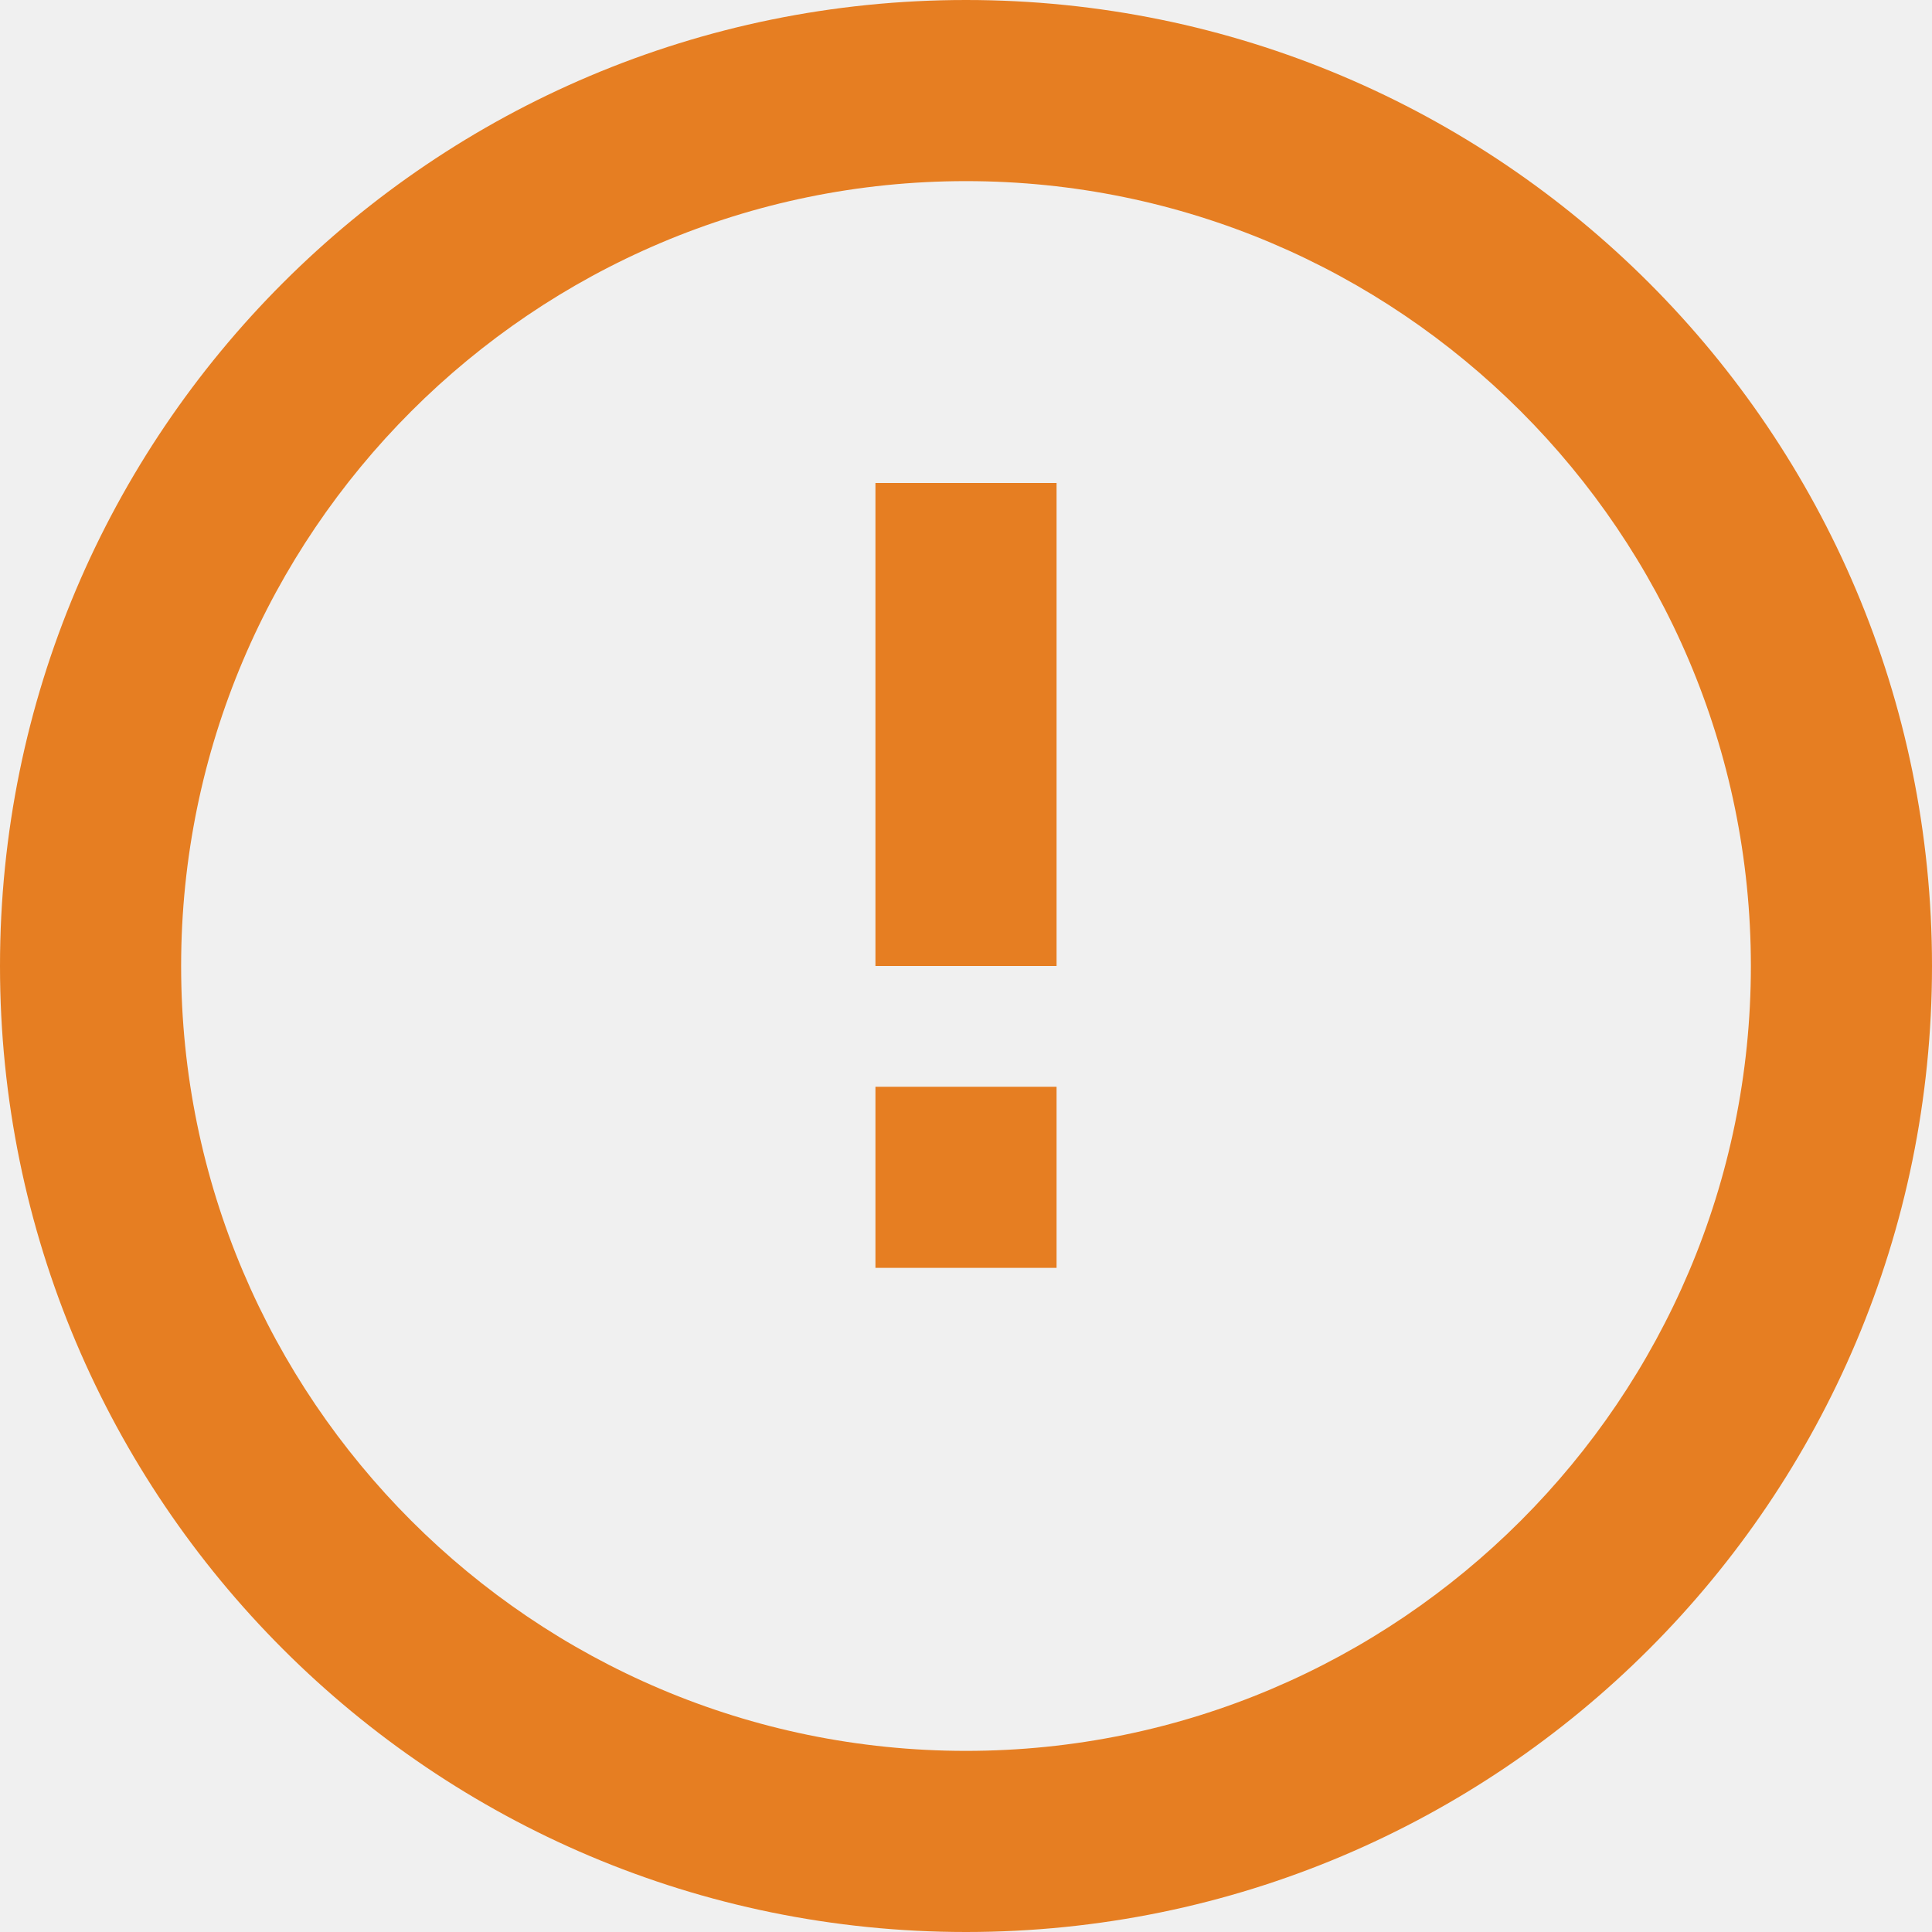
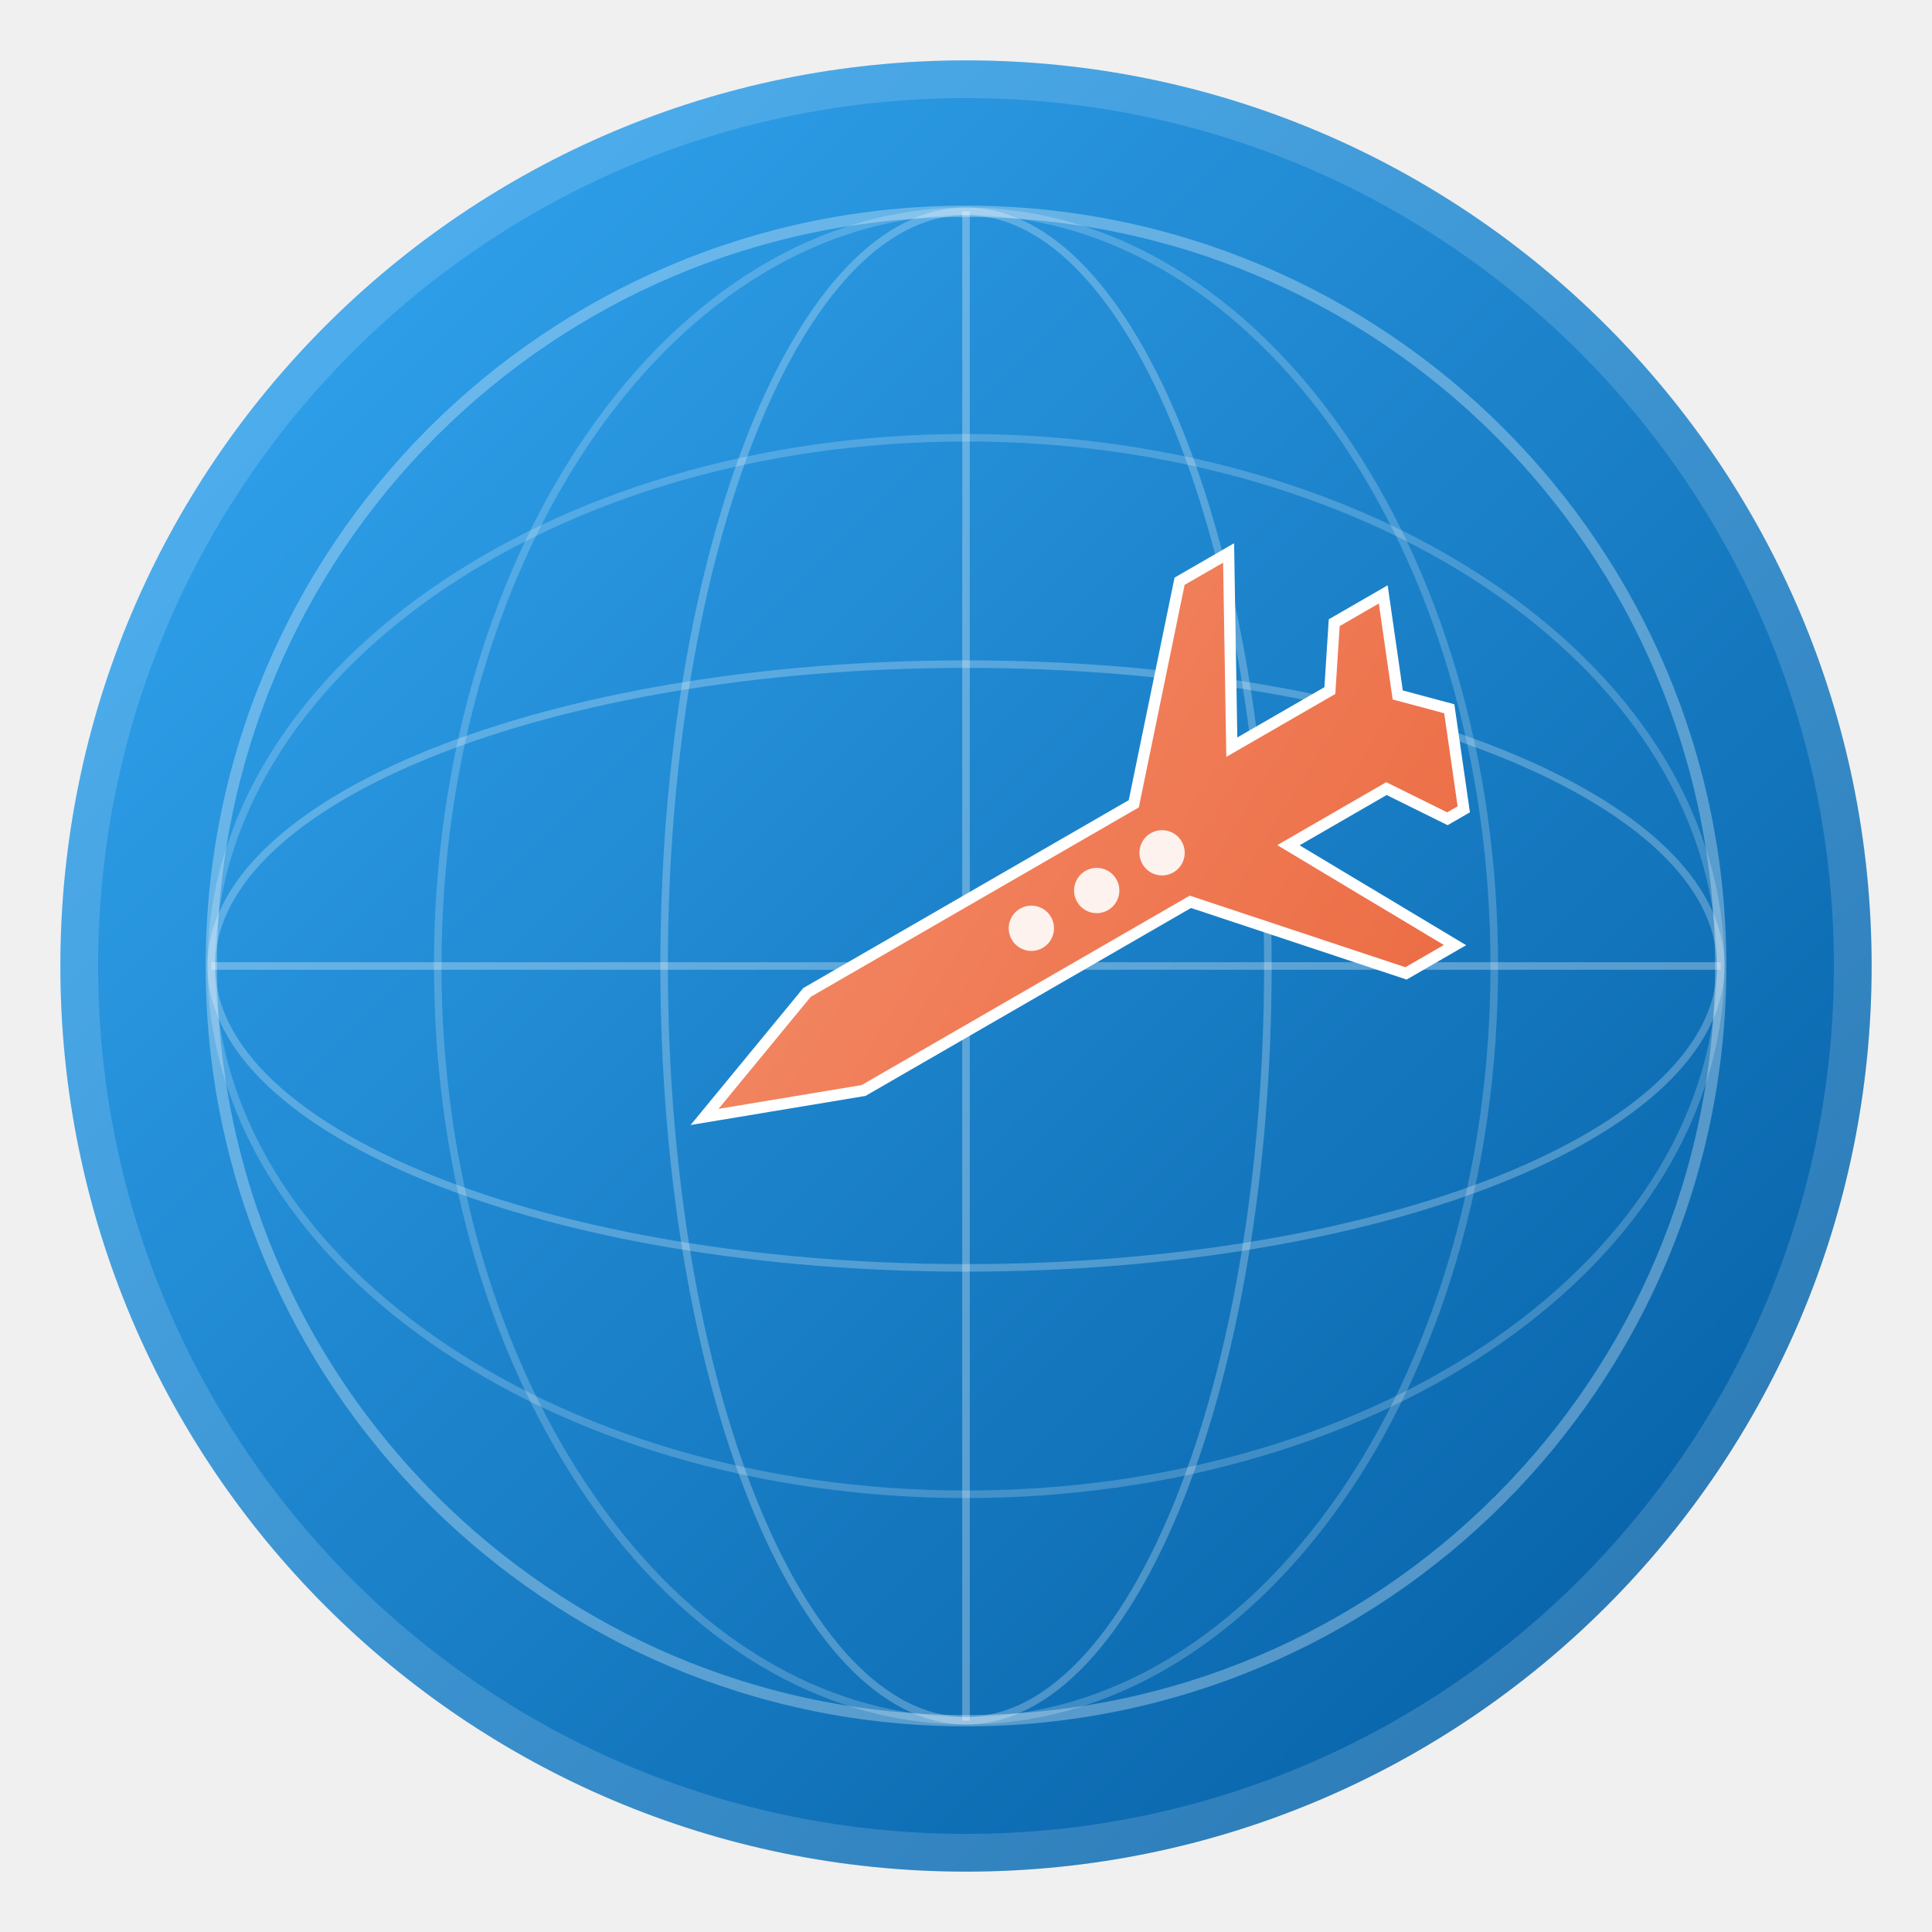
- <svg xmlns="http://www.w3.org/2000/svg" viewBox="0 0 512 512" fill="#E67E22">
-   <path d="M256 0C114.6 0 0 114.6 0 256s114.6 256 256 256 256-114.6 256-256S397.4 0 256 0zm0 464c-114.7 0-208-93.3-208-208S141.3 48 256 48s208 93.3 208 208-93.3 208-208 208zm-24-336h48v128h-48zm0 160h48v48h-48z" />
+ <svg xmlns="http://www.w3.org/2000/svg" viewBox="0 0 512 512">
+   <defs>
+     <linearGradient id="globeGradient" x1="0%" y1="0%" x2="100%" y2="100%">
+       <stop offset="0%" style="stop-color:#36aaf5" />
+       <stop offset="100%" style="stop-color:#015a9f" />
+     </linearGradient>
+     <linearGradient id="planeGradient" x1="0%" y1="0%" x2="100%" y2="100%">
+       <stop offset="0%" style="stop-color:#f48c6a" />
+       <stop offset="100%" style="stop-color:#eb6b42" />
+     </linearGradient>
+   </defs>
+   <circle cx="256" cy="256" r="240" fill="url(#globeGradient)" />
+   <ellipse cx="256" cy="256" rx="200" ry="200" fill="none" stroke="rgba(255,255,255,0.3)" stroke-width="3" />
+   <ellipse cx="256" cy="256" rx="200" ry="80" fill="none" stroke="rgba(255,255,255,0.25)" stroke-width="2" />
+   <ellipse cx="256" cy="256" rx="200" ry="140" fill="none" stroke="rgba(255,255,255,0.2)" stroke-width="2" />
+   <ellipse cx="256" cy="256" rx="80" ry="200" fill="none" stroke="rgba(255,255,255,0.25)" stroke-width="2" />
+   <ellipse cx="256" cy="256" rx="140" ry="200" fill="none" stroke="rgba(255,255,255,0.2)" stroke-width="2" />
+   <line x1="256" y1="56" x2="256" y2="456" stroke="rgba(255,255,255,0.3)" stroke-width="2" />
+   <line x1="56" y1="256" x2="456" y2="256" stroke="rgba(255,255,255,0.3)" stroke-width="2" />
+   <g transform="translate(256, 256) rotate(-30)">
+     <path d="M-80,0 L-40,-15 L60,-15 L100,-60 L115,-60 L90,-15 L120,-15 L130,-30 L145,-30 L135,-5 L145,5 L135,30 L130,30 L120,15 L90,15 L115,60 L100,60 L60,15 L-40,15 L-80,0 Z" fill="url(#planeGradient)" stroke="white" stroke-width="3" />
+     <circle cx="20" cy="0" r="6" fill="white" opacity="0.9" />
+     <circle cx="40" cy="0" r="6" fill="white" opacity="0.9" />
+     <circle cx="60" cy="0" r="6" fill="white" opacity="0.9" />
+   </g>
+   <circle cx="256" cy="256" r="235" fill="none" stroke="rgba(255,255,255,0.15)" stroke-width="10" />
</svg>
